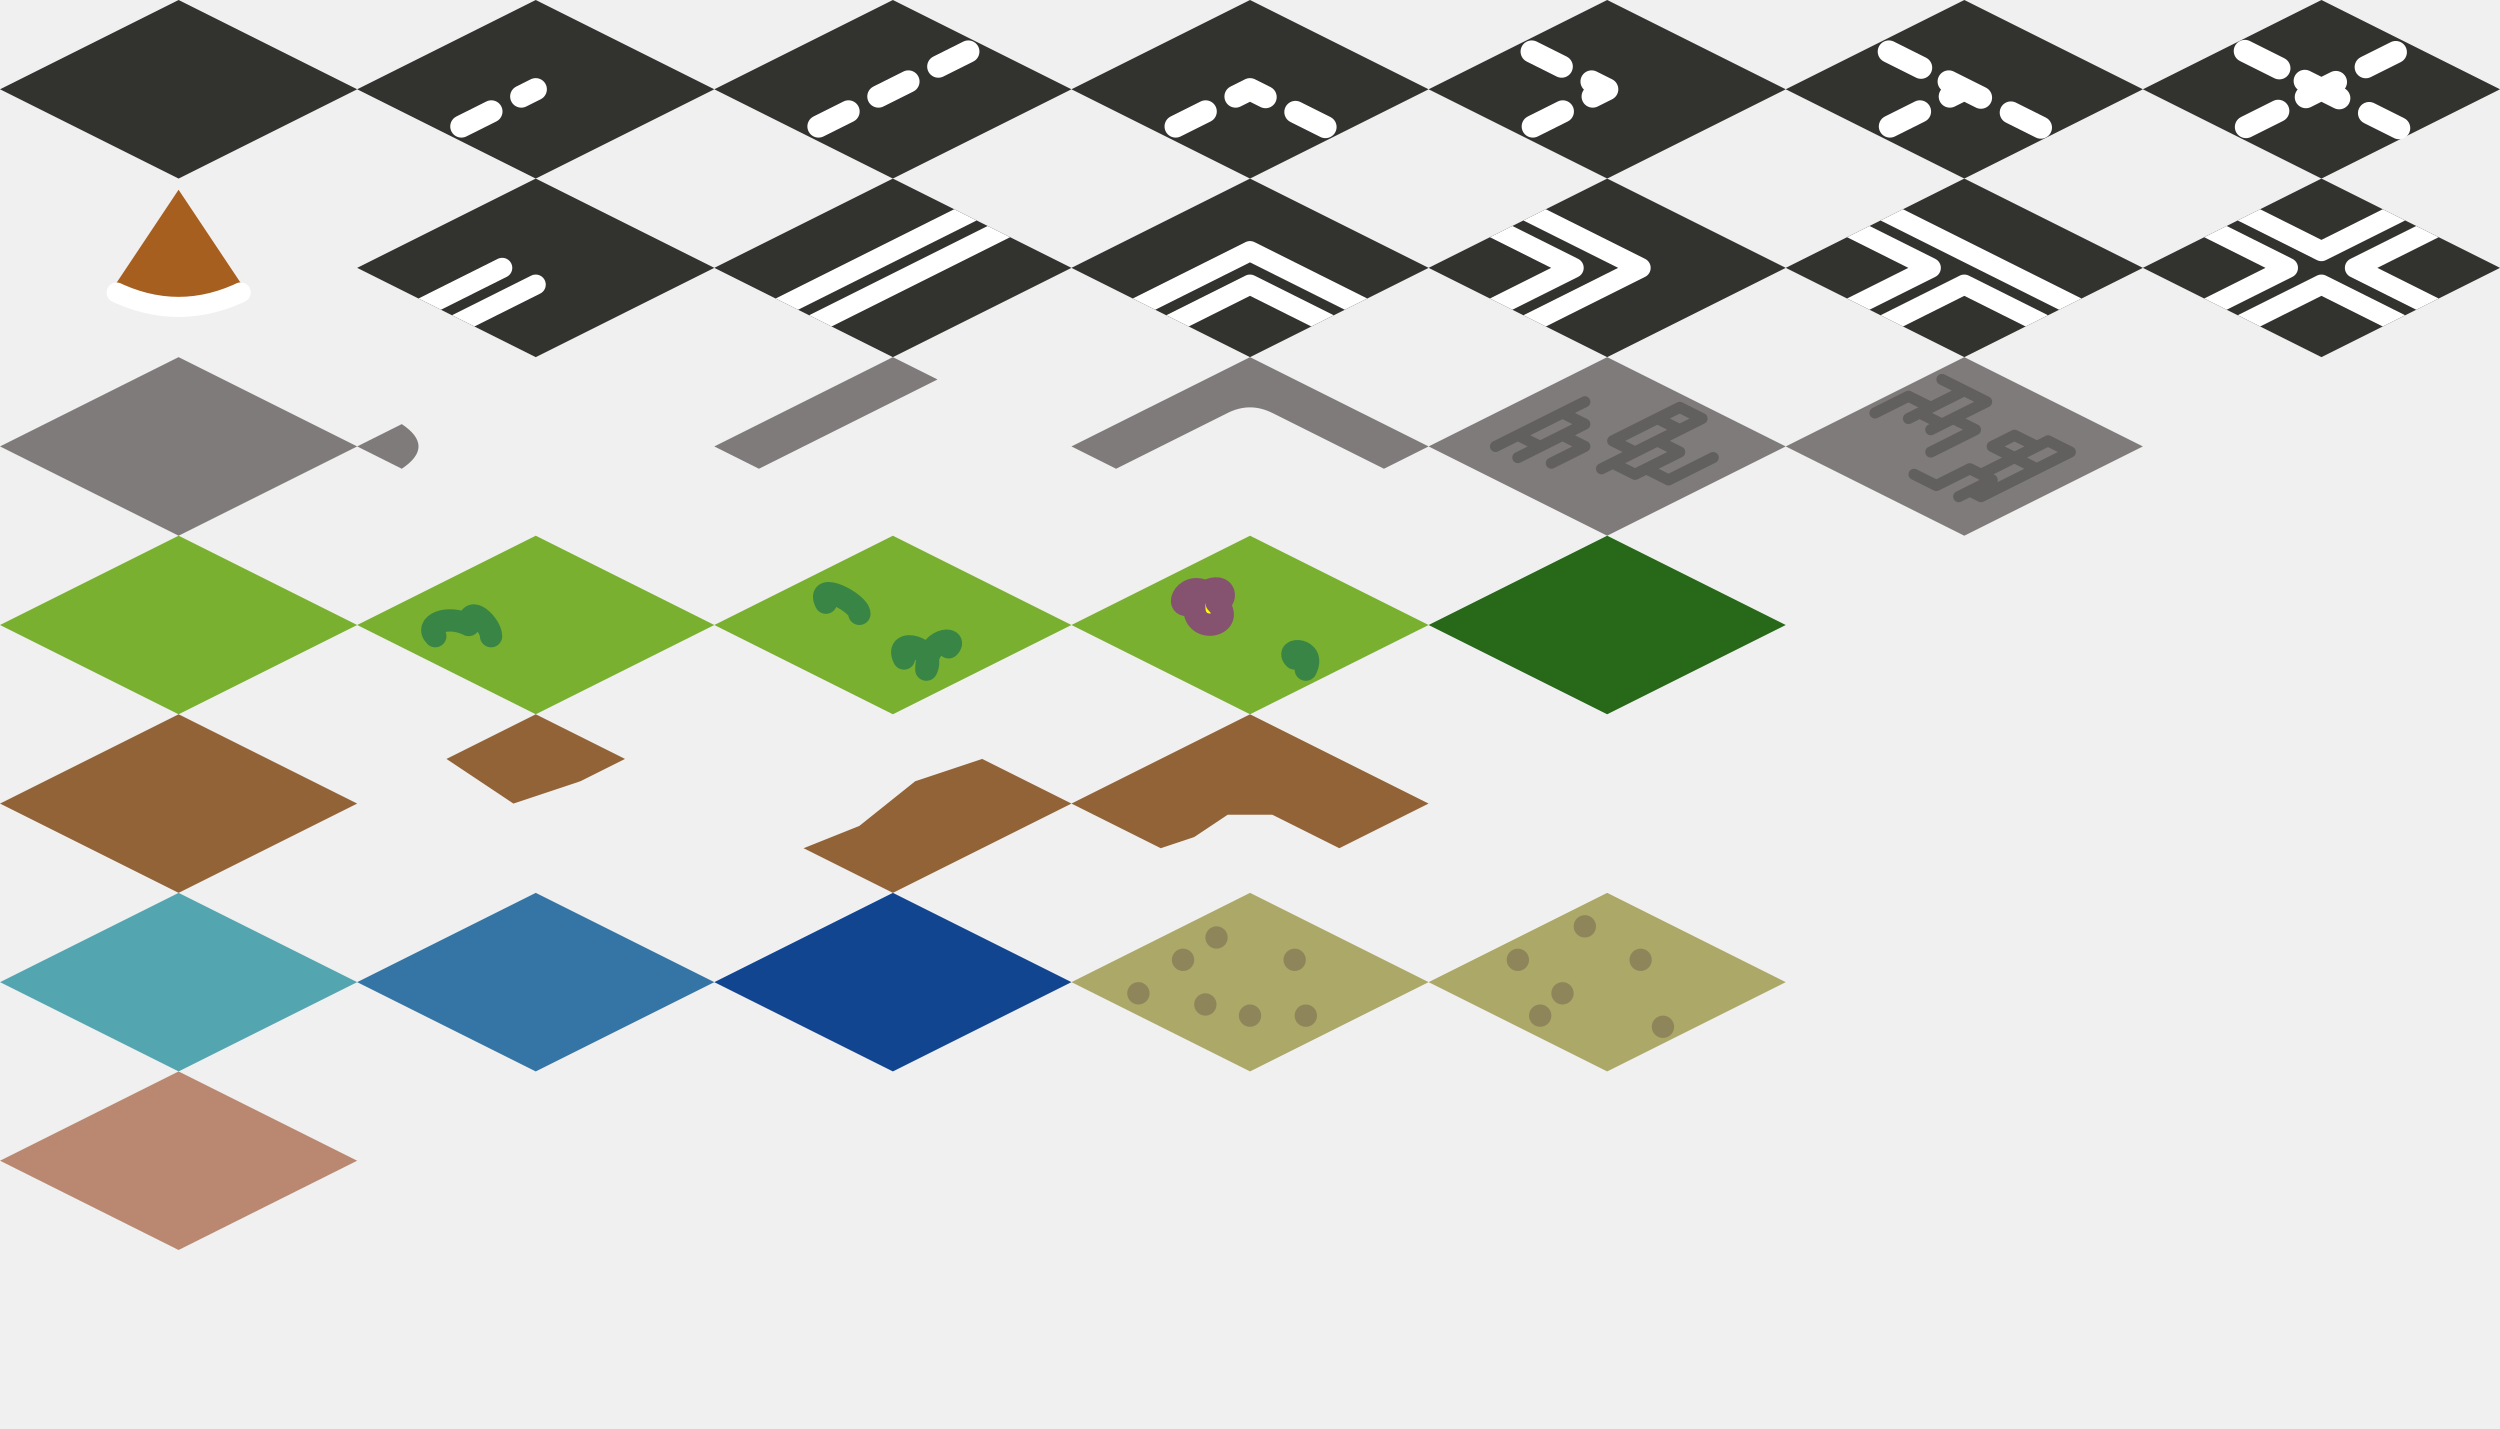
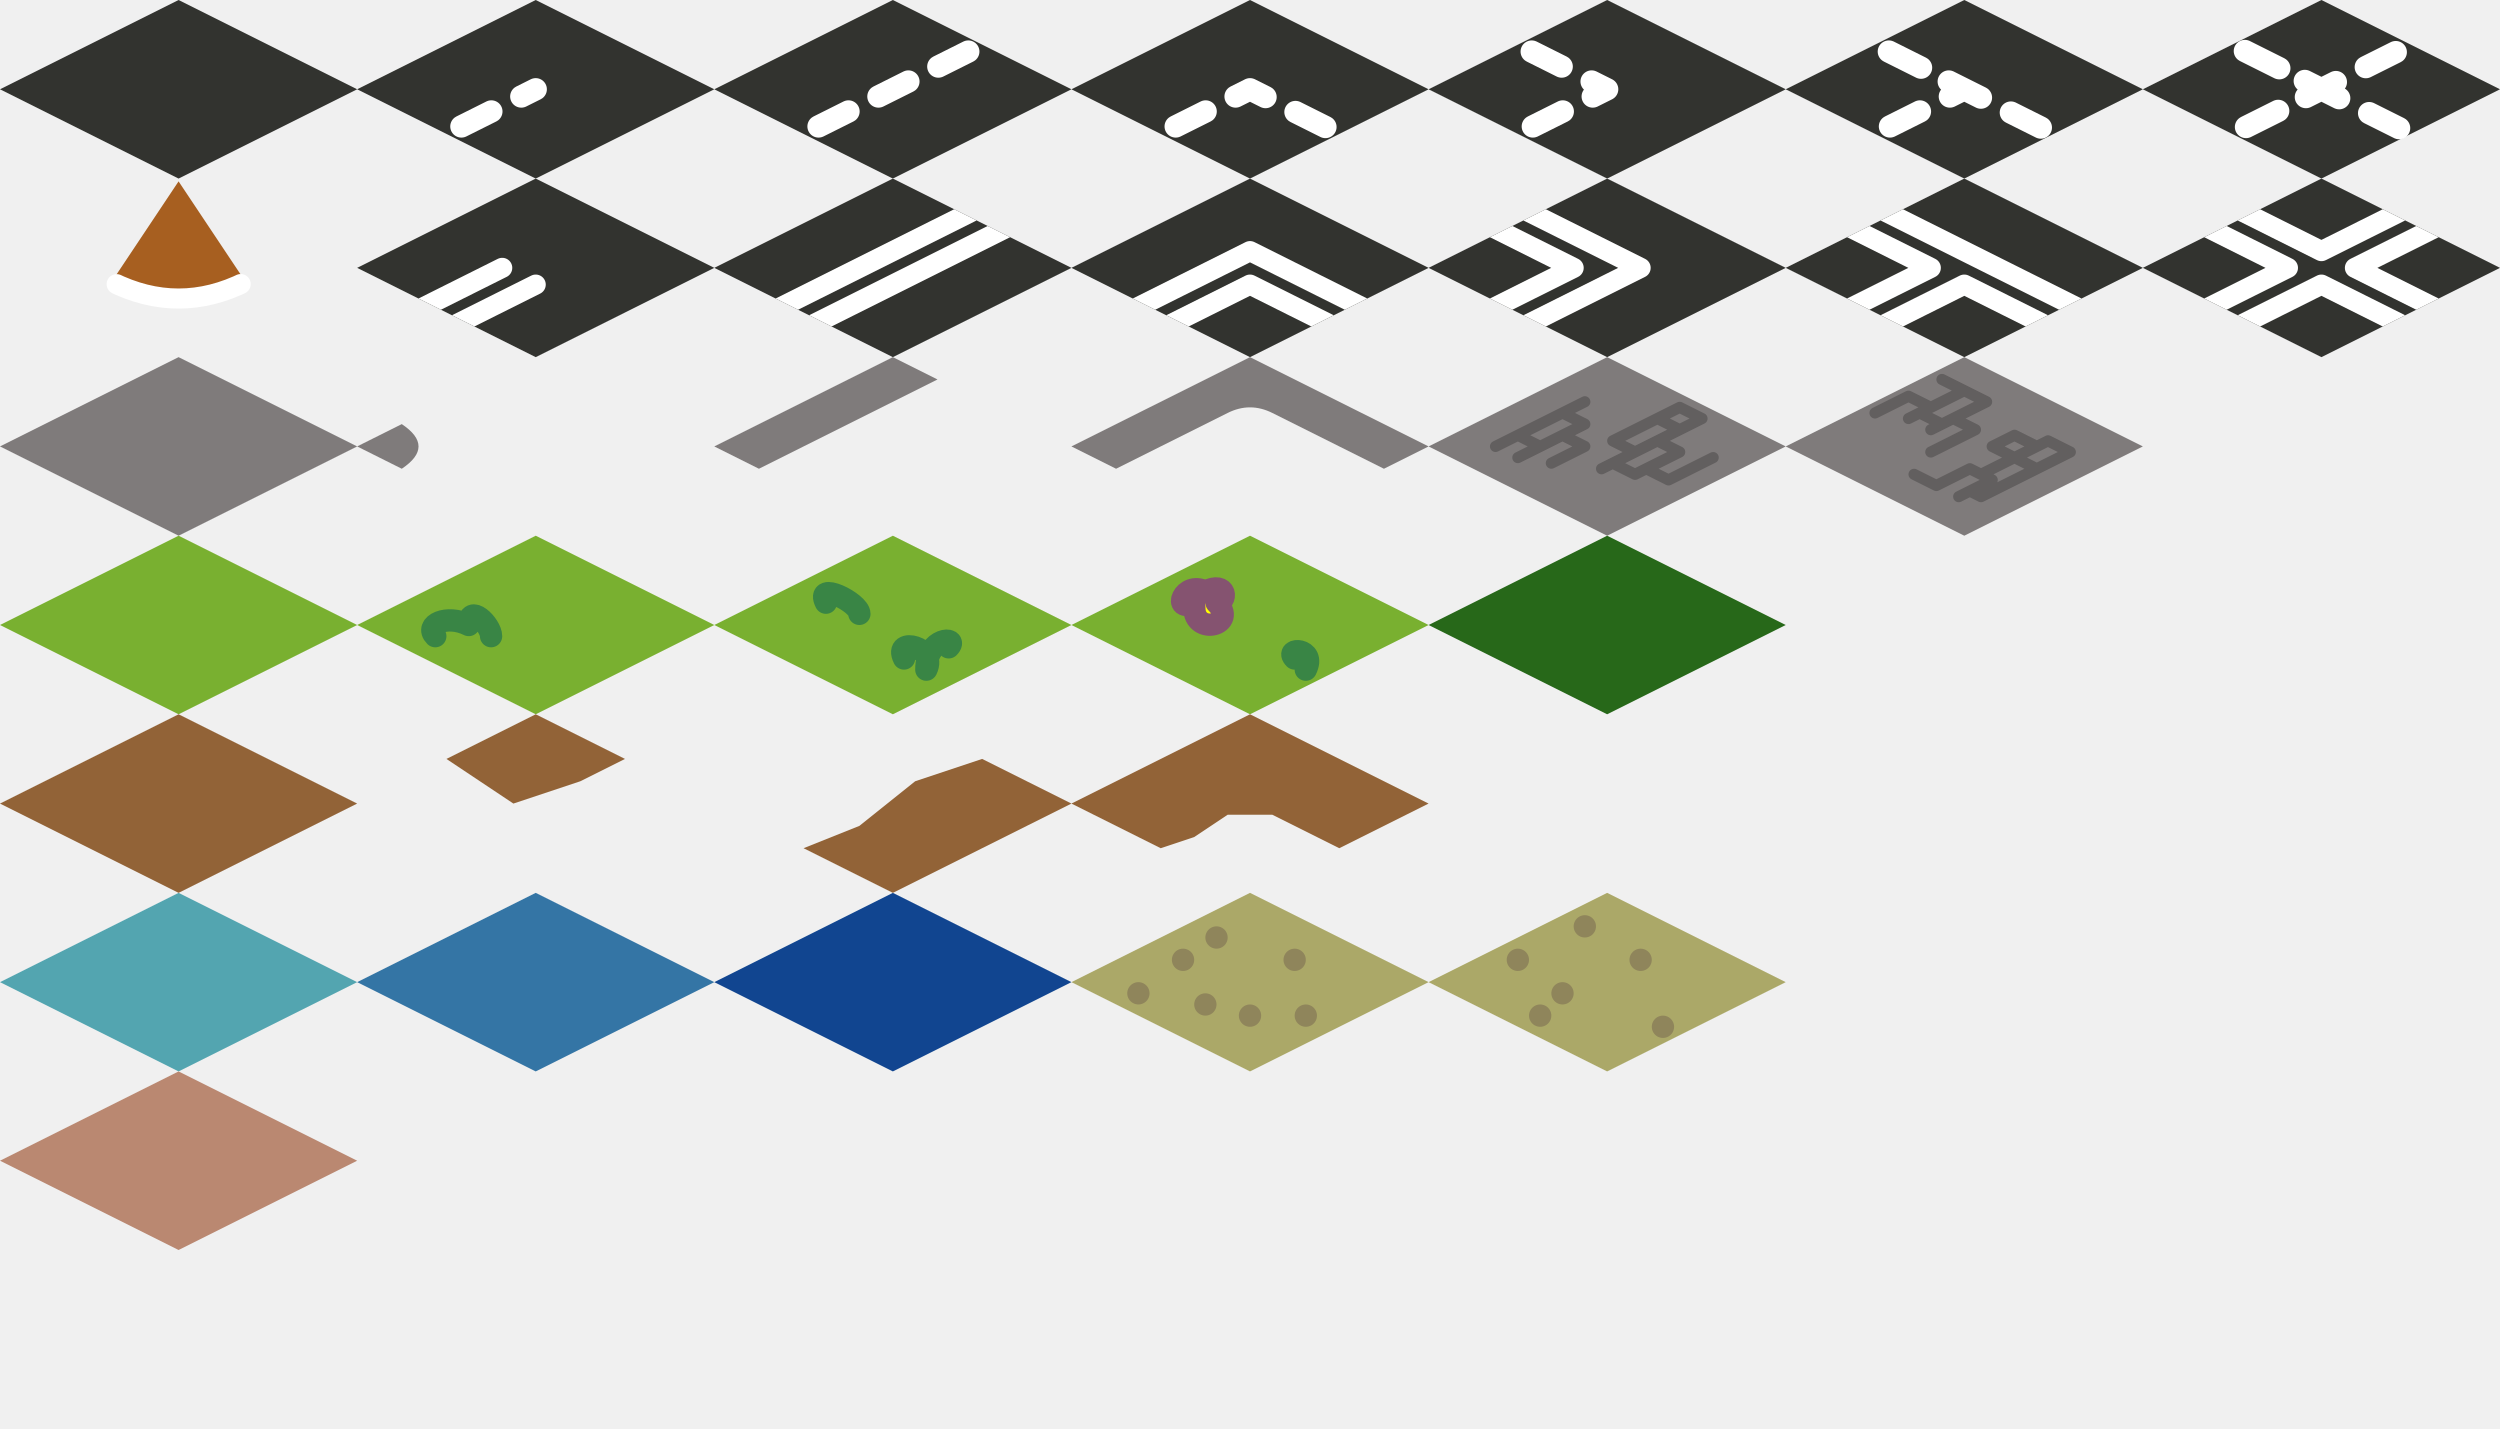
<svg xmlns="http://www.w3.org/2000/svg" width="224" height="128">
  <clipPath id="clip">
    <path d="M16 0l16 8-16 8-16-8" />
  </clipPath>
  <g stroke-width="2">
    <g>
      <path d="M0 8l16 8 16-8-16-8" fill="#32332F" />
    </g>
    <g transform="translate(32)">
      <path d="M0 8l16 8 16-8-16-8" fill="#32332F" />
      <path d="M8 12l8-4" stroke="#FFF" stroke-linecap="round" stroke-dasharray="3,3" stroke-dashoffset="-1.5" fill="none" stroke-linejoin="round" />
    </g>
    <g transform="translate(64)">
      <path d="M0 8l16 8 16-8-16-8" fill="#32332F" />
      <path d="M8 12l16-8" stroke="#FFF" stroke-linecap="round" stroke-dasharray="3,3" stroke-dashoffset="-1.5" />
    </g>
    <g transform="translate(96)">
      <path d="M0 8l16 8 16-8-16-8" fill="#32332F" />
      <path d="M8 12l8-4 8 4" stroke="#FFF" stroke-linecap="round" stroke-dasharray="3,3" stroke-dashoffset="-1.5" fill="none" stroke-linejoin="round" />
    </g>
    <g transform="translate(128)">
      <path d="M0 8l16 8 16-8-16-8" fill="#32332F" />
      <path d="M8 12l8-4-8-4" stroke="#FFF" stroke-linecap="round" stroke-dasharray="3,3" stroke-dashoffset="-1.5" fill="none" stroke-linejoin="round" />
    </g>
    <g transform="translate(160)">
      <path d="M0 8l16 8 16-8-16-8" fill="#32332F" />
      <path d="M8 12l8-4-8-4 16 8" stroke="#FFF" stroke-linecap="round" stroke-dasharray="3,3" stroke-dashoffset="-1.5" fill="none" stroke-linejoin="round" />
    </g>
    <g transform="translate(192)">
      <path d="M0 8l16 8 16-8-16-8" fill="#32332F" />
      <path d="M24 4l-16 8 8-4-8-4 16 8" stroke="#FFF" stroke-linecap="round" stroke-dasharray="3,3" stroke-dashoffset="-1.5" fill="none" stroke-linejoin="round" />
    </g>
  </g>
  <g stroke-width="1.8" transform="translate(0 16)">
    <g>
-       <path d="M10 10q6 3 12 0l-6-9" fill="#A75F20" />
-       <path d="M10 10q6 3 12 0" fill="none" stroke="#FFF" stroke-dasharray="11.5,10" stroke-dashoffset="-0.5" stroke-linecap="round" />
+       <path d="M10 9.25q6 3 12 0l-6-9" fill="#A75F20" />
+       <path d="M10 9.25q6 3 12 0" fill="none" stroke="#FFF" stroke-dasharray="11.5,10" stroke-dashoffset="-0.5" stroke-linecap="round" />
    </g>
    <g transform="translate(32)" clip-path="url(#clip)">
      <path d="M0 8l16 8 16-8-16-8" fill="#32332F" />
      <path d="M5 12l8-4M9 13l7-3.5" stroke="#FFF" stroke-linecap="round" fill="none" stroke-linejoin="round" />
    </g>
    <g transform="translate(64)" clip-path="url(#clip)">
      <path d="M0 8l16 8 16-8-16-8" fill="#32332F" />
      <path d="M9 13l18-9" stroke="#FFF" stroke-linecap="round" />
      <path d="M5 12l18-9" stroke="#FFF" stroke-linecap="round" />
    </g>
    <g transform="translate(96)" clip-path="url(#clip)">
      <path d="M0 8l16 8 16-8-16-8" fill="#32332F" />
      <path d="M5 12l11-5.5 11 5.5M9 13l7-3.5 7 3.5" stroke="#FFF" stroke-linecap="round" fill="none" stroke-linejoin="round" />
    </g>
    <g transform="translate(128)" clip-path="url(#clip)">
      <path d="M0 8l16 8 16-8-16-8" fill="#32332F" />
      <path d="M5 12l8-4-8-4M9 13l10-5-10-5" stroke="#FFF" stroke-linecap="round" fill="none" stroke-linejoin="round" />
    </g>
    <g transform="translate(160)" clip-path="url(#clip)">
      <path d="M0 8l16 8 16-8-16-8" fill="#32332F" />
      <path d="M5 12l8-4-8-4M9 13l7-3.5 7 3.5M9 3l18 9" stroke="#FFF" stroke-linecap="round" fill="none" stroke-linejoin="round" />
    </g>
    <g transform="translate(192)" clip-path="url(#clip)">
      <path d="M0 8l16 8 16-8-16-8" fill="#32332F" />
      <path d="M5 12l8-4-8-4M9 13l7-3.5 7 3.5M9 3l7 3.5 7-3.5M27 12l-8-4 8-4" stroke="#FFF" stroke-linecap="round" fill="none" stroke-linejoin="round" />
    </g>
  </g>
  <g transform="translate(0 32)">
    <path d="M0 8l16 8 16-8-16-8" fill="#7F7B7B" />
    <g transform="translate(32)">
      <path d="M0 8l4 2q3-2 0-4" fill="#7F7B7B" />
    </g>
    <g transform="translate(64)">
      <path d="M0 8l4 2 16-8-4-2" fill="#7F7B7B" />
    </g>
    <g transform="translate(96)">
      <path d="M0 8l4 2 10-5q2-1 4 0L28 10l4-2-16-8" fill="#7F7B7B" />
    </g>
    <g transform="translate(128)">
      <path d="M0 8l16 8 16-8-16-8" fill="#7F7B7B" />
      <path d="M6 8l2-1 2 1-2 1m2-1 4-2-2-1m-4 2 6-3m-2 3 2 1-3 1.5" stroke="#625F5F" fill="none" stroke-linecap="round" stroke-linejoin="round" />
      <path d="M22.5 4.5l-2 1 2 1 2-1-2-1-6 3 2 1 4-2m-4 2-3 1.5m1-.5 2 1 4-2-2-1m-1 2.5 2 1 4-2" stroke="#625F5F" fill="none" stroke-linecap="round" stroke-linejoin="round" />
    </g>
    <g transform="translate(160)">
      <path d="M0 8l16 8 16-8-16-8" fill="#7F7B7B" />
      <path d="M8 5l3-1.5 2 1-2 1m1-.5 2 1 4-2-2-1-3 1.5m3-1.5-2-1m1 3.5 2 1-4 2m1-2.5-1 .5" stroke="#625F5F" fill="none" stroke-linecap="round" stroke-linejoin="round" />
      <path d="M11.5 10.5l2 1 3-1.5 2 1-3 1.5m2-2 3-1.5 2 1-5 2.5-1-.5m4-3 3-1.5 2 1-3 1.5-4-2 2-1 2 1" stroke="#625F5F" fill="none" stroke-linecap="round" stroke-linejoin="round" />
    </g>
  </g>
  <g transform="translate(0 48)">
    <g>
      <path d="M0 8l16 8 16-8-16-8M32 8l16 8 16-8-16-8M64 8l16 8 16-8-16-8M96 8l16 8 16-8-16-8" fill="#79B030" />
      <path d="M39 9c-1-1 1-2 3-1 0-2 2 0 2 1M74 6c-1-2 3 0 3 1M81 11c-1-2 3-1 2 1 0-3 3-3 2-2M116 11c-1-1 2-1 1 1" fill="none" stroke="#398545" stroke-linecap="round" stroke-linejoin="round" stroke-width="2" />
      <path fill="#276819" transform="translate(128)" d="M0 8l16 8 16-8-16-8" />
    </g>
    <path d="M107 6c-2 1-1-2 1-1 2-1 2 1 1 1 2 2-2 3-1.99.44" fill="#FF0" stroke="#855370" stroke-linecap="round" stroke-linejoin="round" stroke-width="2" />
  </g>
  <g transform="translate(0 64)">
    <path d="M0 8l16 8 16-8-16-8" fill="#926337" />
    <g transform="translate(32)">
      <path d="M8 4l8-4L24 4l-4 2-6 2" fill="#926337" />
    </g>
    <g transform="translate(64)">
      <path d="M8 12l5-2 5-4 6-2 8 4-16 8" fill="#926337" />
    </g>
    <g transform="translate(96)">
      <path d="M8 12l3-1 3-2 4 0 6 3 8-4-16-8-16 8" fill="#926337" />
    </g>
  </g>
  <g transform="translate(0 80)" stroke-width="2">
    <path d="M0 8l16 8 16-8-16-8" fill="#53A5B0" />
    <path d="M0 8l16 8 16-8-16-8" fill="#3475A5" transform="translate(32)" />
    <path d="M0 8l16 8 16-8-16-8" fill="#114590" transform="translate(64)" />
    <g transform="translate(96)" stroke-width="2">
      <path d="M0 8l16 8 16-8-16-8" fill="#ABA868" />
      <path d="M6 9l0 0M10 6l0 0M16 11l0 0M20 6l0 0M21 11l0 0M13 4l0 0M12 10l0 0" fill="none" stroke="#8F855B" stroke-linecap="round" />
    </g>
    <g transform="translate(128)">
      <path d="M0 8l16 8 16-8-16-8" fill="#ABA868" />
      <path d="M8 6l0 0M10 11l0 0M14 3l0 0M19 6l0 0M12 9l0 0M21 12l0 0" fill="none" stroke="#8F855B" stroke-linecap="round" />
    </g>
  </g>
  <g transform="translate(0 96)" stroke-width="2">
    <path d="M0 8l16 8 16-8-16-8" fill="#BA8871" />
  </g>
</svg>
